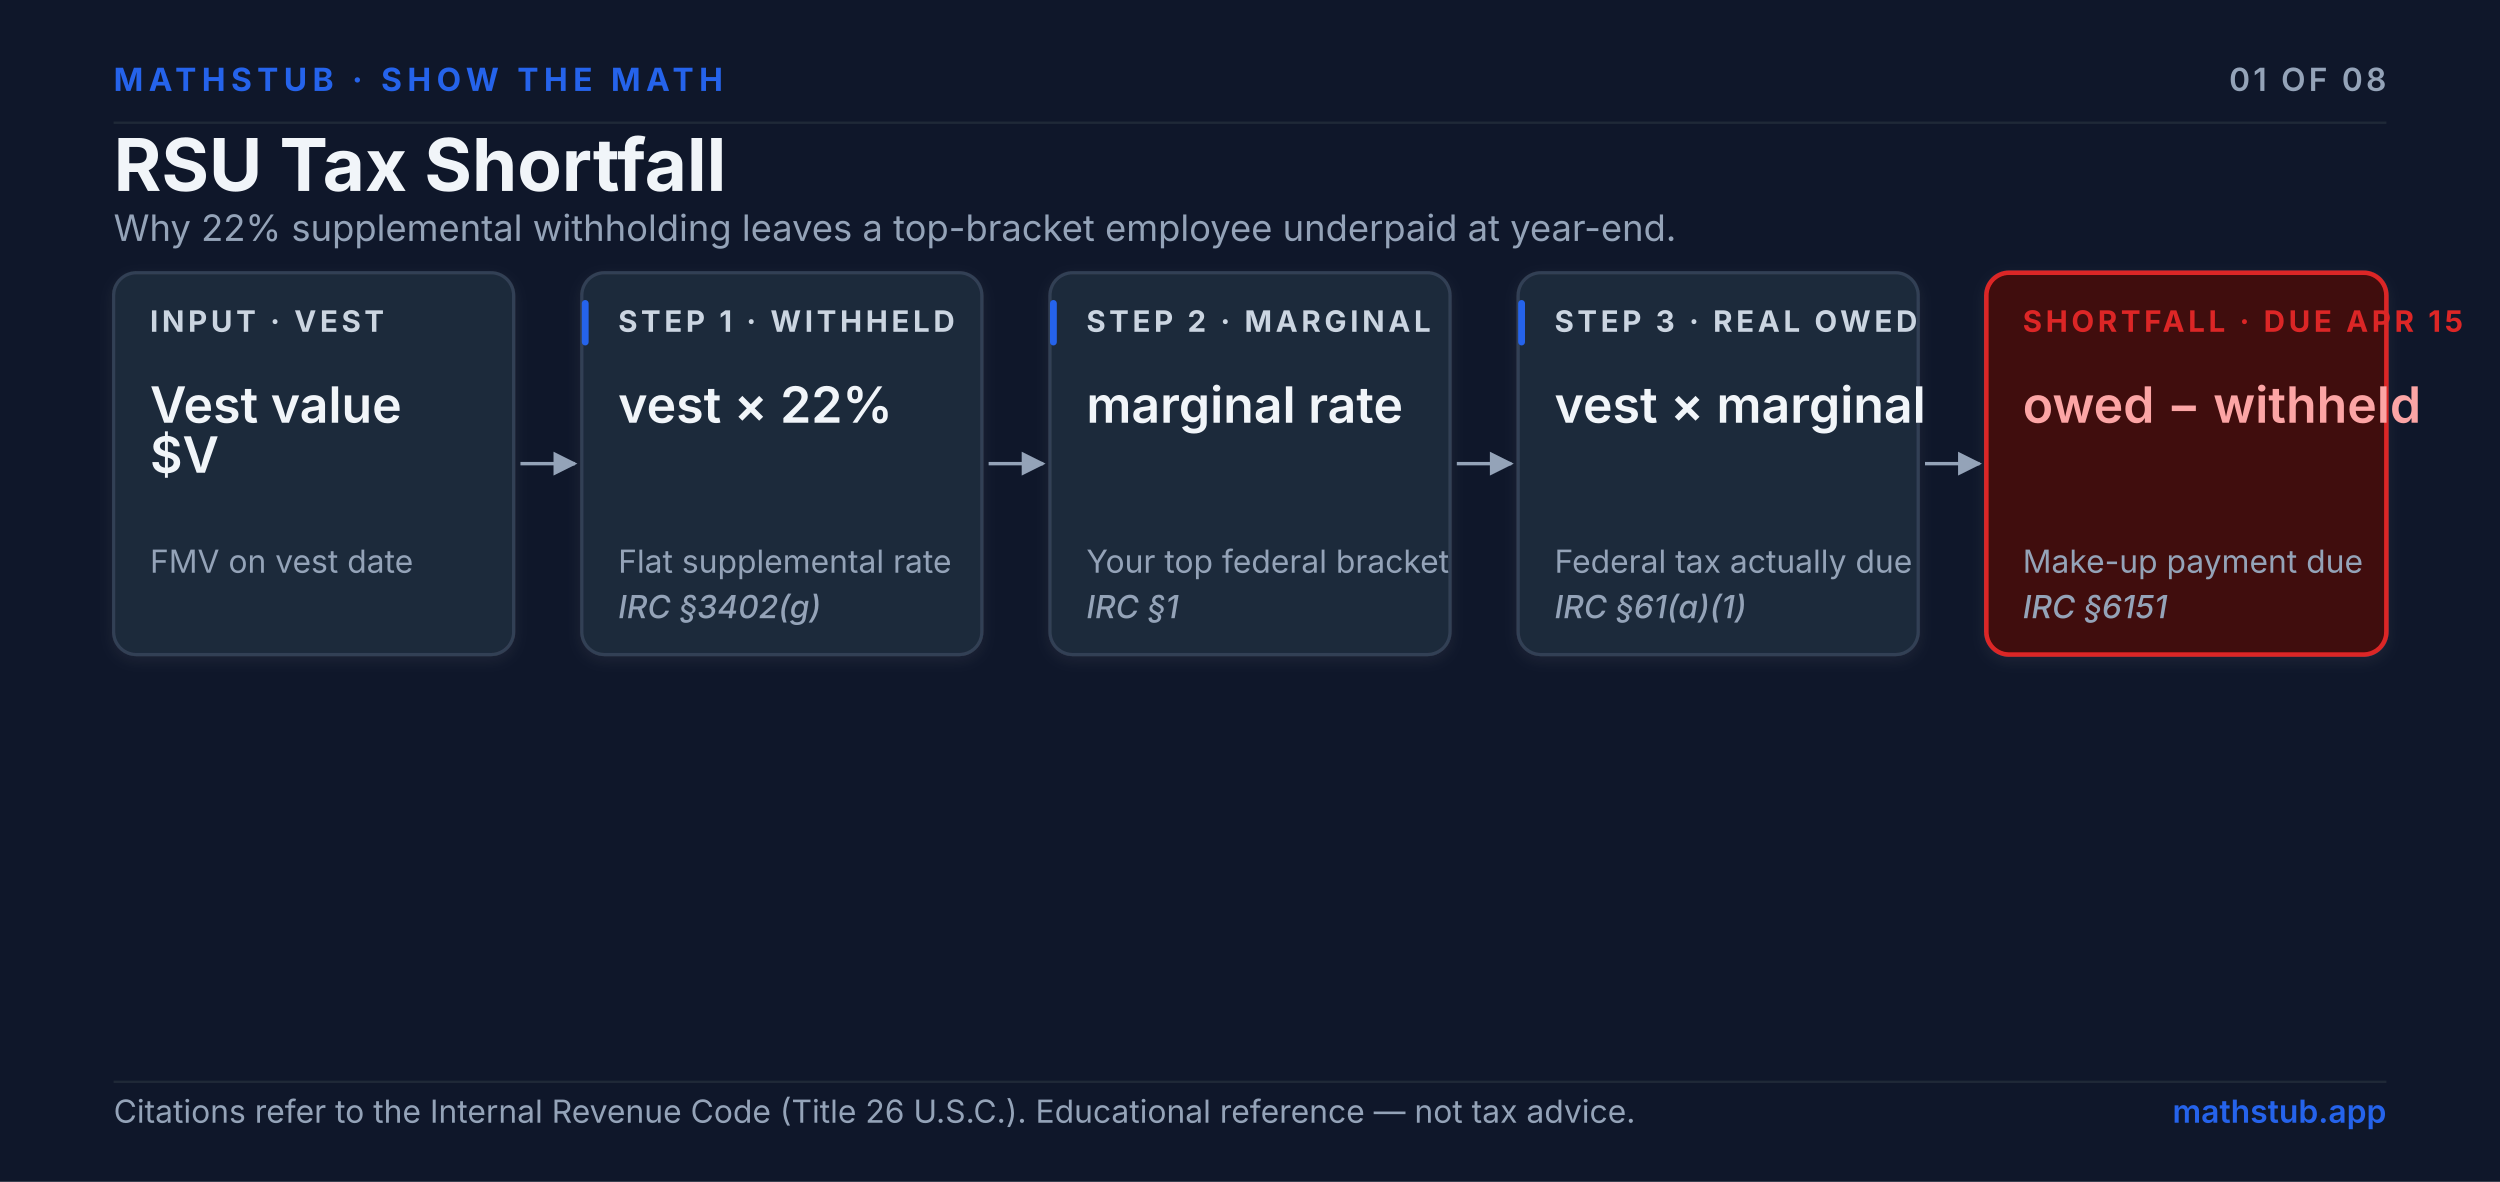
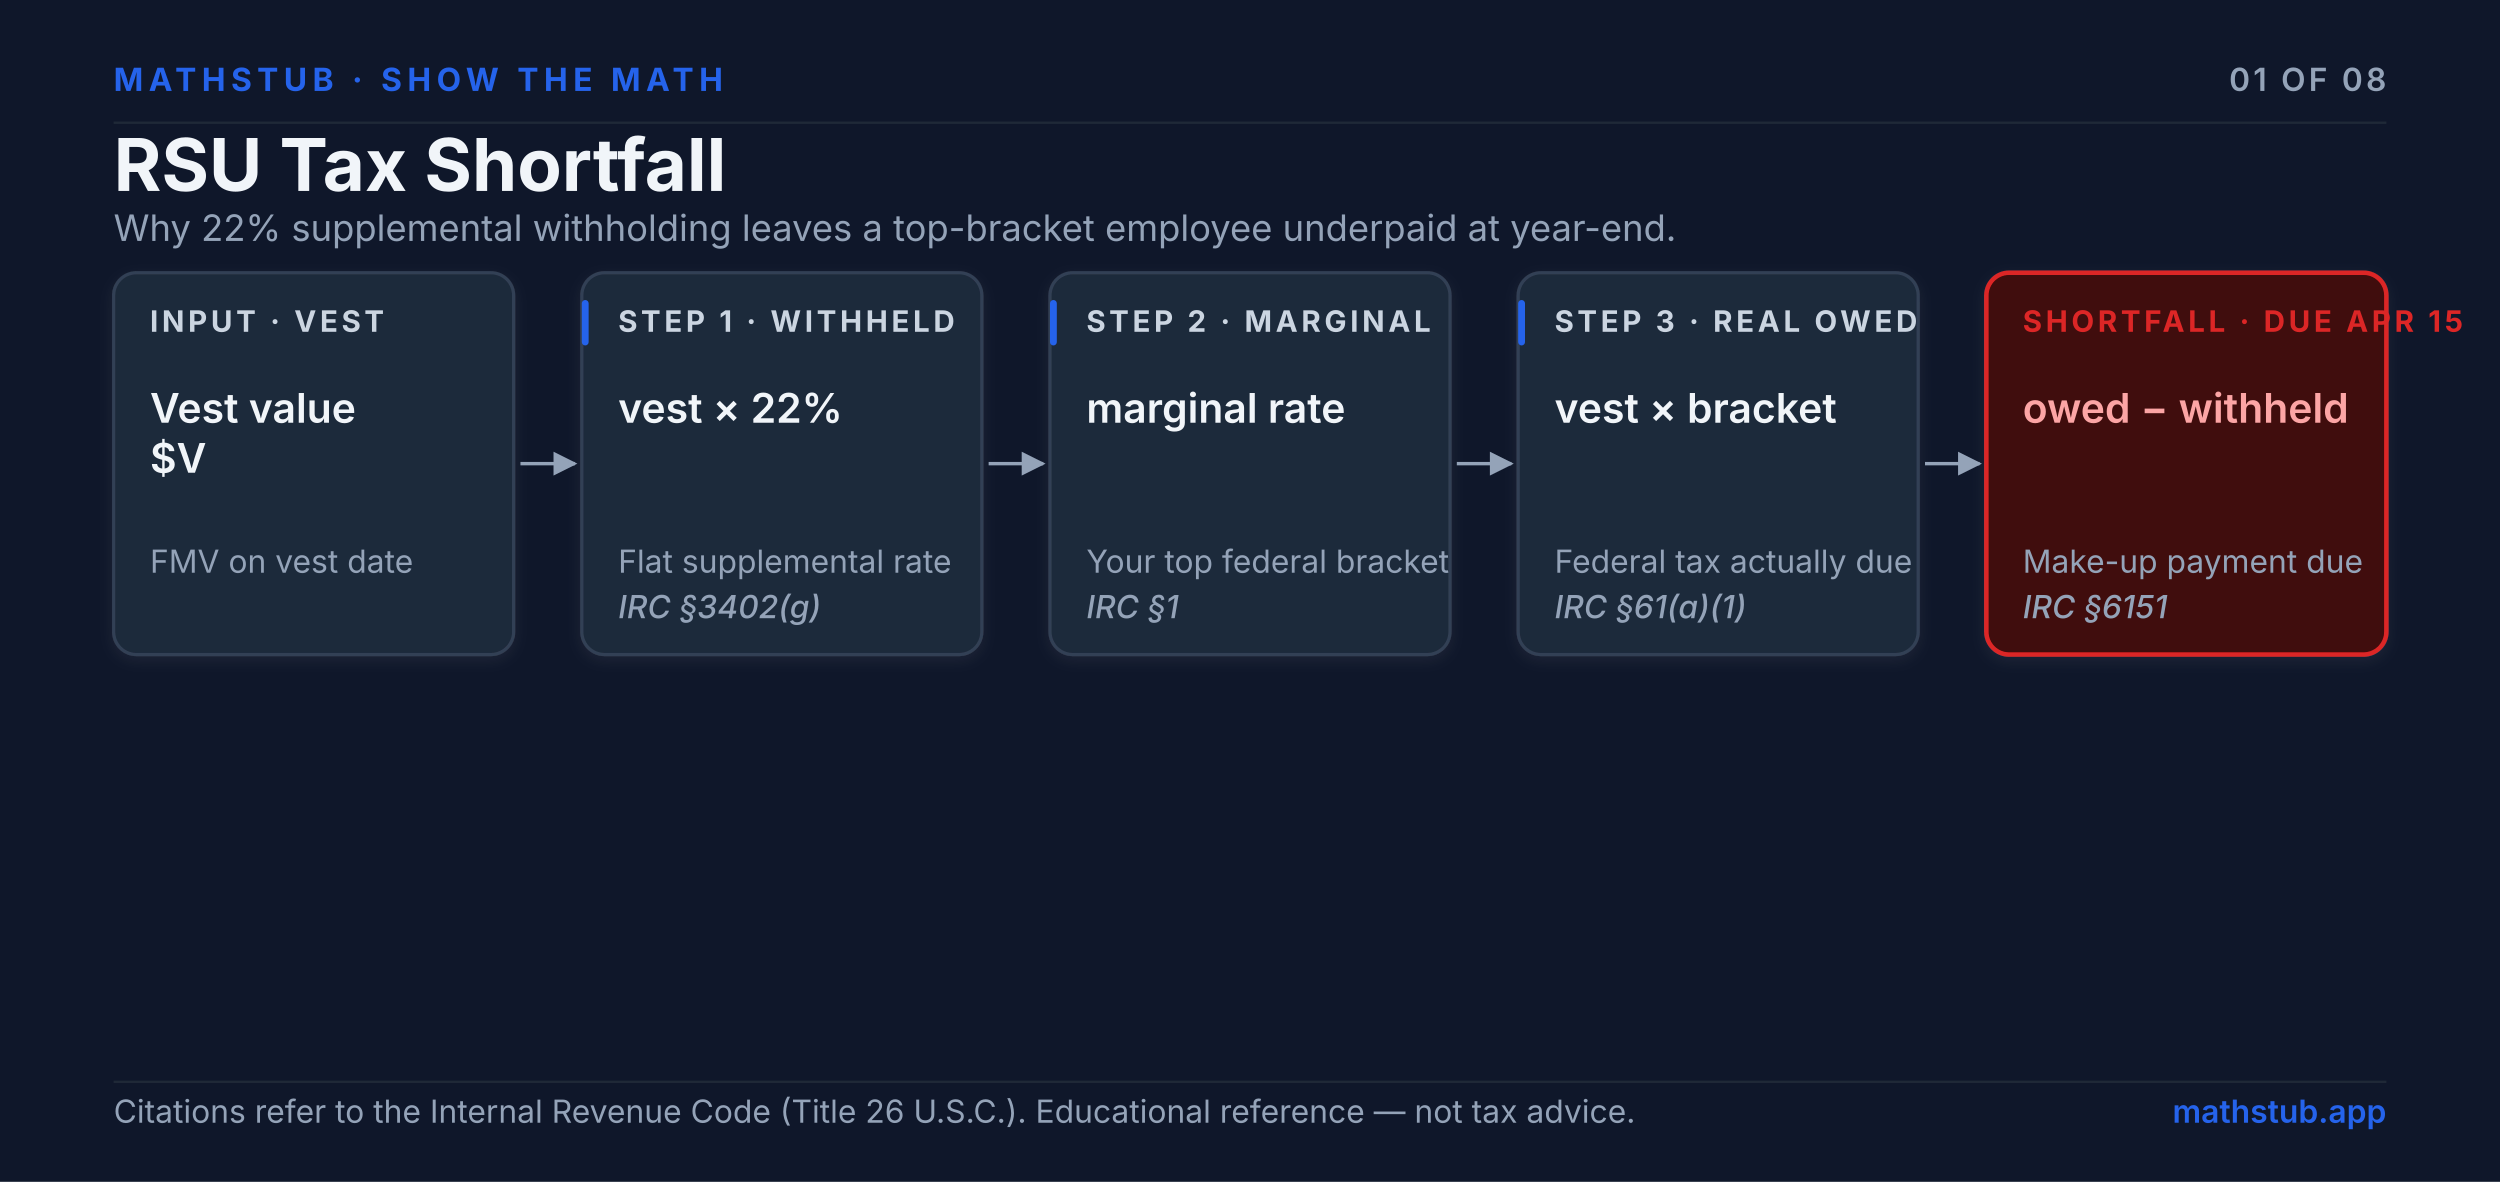
<svg xmlns="http://www.w3.org/2000/svg" viewBox="0 0 1100 520" width="1100" height="520" font-family="Inter, system-ui, -apple-system, 'Segoe UI', sans-serif">
  <defs>
    <marker id="arrow" viewBox="0 0 10 10" refX="9" refY="5" markerWidth="7" markerHeight="7" orient="auto-start-reverse">
      <path d="M0,0 L10,5 L0,10 z" fill="#94a3b8" />
    </marker>
    <filter id="boxShadow" x="-5%" y="-5%" width="110%" height="115%">
      <feDropShadow dx="0" dy="2" stdDeviation="3" flood-color="#f1f5f9" flood-opacity="0.06" />
    </filter>
  </defs>
  <rect width="1100" height="520" fill="#0f172a" />
  <text x="50" y="40" font-size="14" font-weight="700" fill="#2563eb" letter-spacing="2.4">MATHSTUB · SHOW THE MATH</text>
  <text x="1050" y="40" font-size="14" font-weight="600" fill="#94a3b8" text-anchor="end" letter-spacing="1.4">01 OF 08</text>
  <line x1="50" y1="54" x2="1050" y2="54" stroke="#1f2937" stroke-width="1" />
  <text x="50" y="84" font-size="32" font-weight="700" fill="#f1f5f9">RSU Tax Shortfall</text>
  <text x="50" y="106" font-size="16" font-weight="400" fill="#94a3b8">Why 22% supplemental withholding leaves a top-bracket employee underpaid at year-end.</text>
  <rect x="50" y="120" width="176" height="168" rx="10" fill="#1e293b" stroke="#334155" stroke-width="1.4" filter="url(#boxShadow)" />
  <text x="66" y="146" font-size="13" font-weight="700" fill="#cbd5e1" letter-spacing="1.6">INPUT · VEST</text>
-   <text x="66" y="186" font-size="22" font-weight="600" fill="#f1f5f9">Vest value</text>
-   <text x="66" y="208" font-size="22" font-weight="600" fill="#f1f5f9">$V</text>
+   <text x="66" y="186" font-size="18" font-weight="600" fill="#f1f5f9">Vest value</text>
+   <text x="66" y="208" font-size="18" font-weight="600" fill="#f1f5f9">$V</text>
  <text x="66" y="252" font-size="14" font-weight="400" fill="#94a3b8">FMV on vest date</text>
  <line x1="229" y1="204" x2="253" y2="204" stroke="#94a3b8" stroke-width="1.5" marker-end="url(#arrow)" />
  <rect x="256" y="120" width="176" height="168" rx="10" fill="#1e293b" stroke="#334155" stroke-width="1.4" filter="url(#boxShadow)" />
  <rect x="256" y="132" width="3" height="20" rx="1.5" fill="#2563eb" />
  <text x="272" y="146" font-size="13" font-weight="700" fill="#cbd5e1" letter-spacing="1.6">STEP 1 · WITHHELD</text>
-   <text x="272" y="186" font-size="22" font-weight="600" fill="#f1f5f9">vest × 22%</text>
+   <text x="272" y="186" font-size="18" font-weight="600" fill="#f1f5f9">vest × 22%</text>
  <text x="272" y="252" font-size="14" font-weight="400" fill="#94a3b8">Flat supplemental rate</text>
  <text x="272" y="272" font-size="14" font-style="italic" font-weight="500" fill="#94a3b8">IRC §3402(g)</text>
  <line x1="435" y1="204" x2="459" y2="204" stroke="#94a3b8" stroke-width="1.5" marker-end="url(#arrow)" />
  <rect x="462" y="120" width="176" height="168" rx="10" fill="#1e293b" stroke="#334155" stroke-width="1.4" filter="url(#boxShadow)" />
  <rect x="462" y="132" width="3" height="20" rx="1.5" fill="#2563eb" />
  <text x="478" y="146" font-size="13" font-weight="700" fill="#cbd5e1" letter-spacing="1.6">STEP 2 · MARGINAL</text>
-   <text x="478" y="186" font-size="22" font-weight="600" fill="#f1f5f9">marginal rate</text>
+   <text x="478" y="186" font-size="18" font-weight="600" fill="#f1f5f9">marginal rate</text>
  <text x="478" y="252" font-size="14" font-weight="400" fill="#94a3b8">Your top federal bracket</text>
  <text x="478" y="272" font-size="14" font-style="italic" font-weight="500" fill="#94a3b8">IRC §1</text>
  <line x1="641" y1="204" x2="665" y2="204" stroke="#94a3b8" stroke-width="1.5" marker-end="url(#arrow)" />
  <rect x="668" y="120" width="176" height="168" rx="10" fill="#1e293b" stroke="#334155" stroke-width="1.4" filter="url(#boxShadow)" />
  <rect x="668" y="132" width="3" height="20" rx="1.5" fill="#2563eb" />
  <text x="684" y="146" font-size="13" font-weight="700" fill="#cbd5e1" letter-spacing="1.6">STEP 3 · REAL OWED</text>
-   <text x="684" y="186" font-size="22" font-weight="600" fill="#f1f5f9">vest × marginal</text>
+   <text x="684" y="186" font-size="18" font-weight="600" fill="#f1f5f9">vest × bracket</text>
  <text x="684" y="252" font-size="14" font-weight="400" fill="#94a3b8">Federal tax actually due</text>
  <text x="684" y="272" font-size="14" font-style="italic" font-weight="500" fill="#94a3b8">IRC §61(a)(1)</text>
  <line x1="847" y1="204" x2="871" y2="204" stroke="#94a3b8" stroke-width="1.5" marker-end="url(#arrow)" />
  <rect x="874" y="120" width="176" height="168" rx="10" fill="#3f0a0a" stroke="#dc2626" stroke-width="2" filter="url(#boxShadow)" />
  <text x="890" y="146" font-size="13" font-weight="700" fill="#dc2626" letter-spacing="1.6">SHORTFALL · DUE APR 15</text>
-   <text x="890" y="186" font-size="22" font-weight="600" fill="#fca5a5">owed − withheld</text>
+   <text x="890" y="186" font-size="18" font-weight="600" fill="#fca5a5">owed − withheld</text>
  <text x="890" y="252" font-size="14" font-weight="400" fill="#94a3b8">Make-up payment due</text>
  <text x="890" y="272" font-size="14" font-style="italic" font-weight="500" fill="#94a3b8">IRC §6151</text>
  <line x1="50" y1="476" x2="1050" y2="476" stroke="#1f2937" stroke-width="1" />
  <text x="50" y="494" font-size="14" fill="#94a3b8">Citations refer to the Internal Revenue Code (Title 26 U.S.C.). Educational reference — not tax advice.</text>
  <text x="1050" y="494" font-size="14" font-weight="600" fill="#2563eb" text-anchor="end">mathstub.app</text>
</svg>
